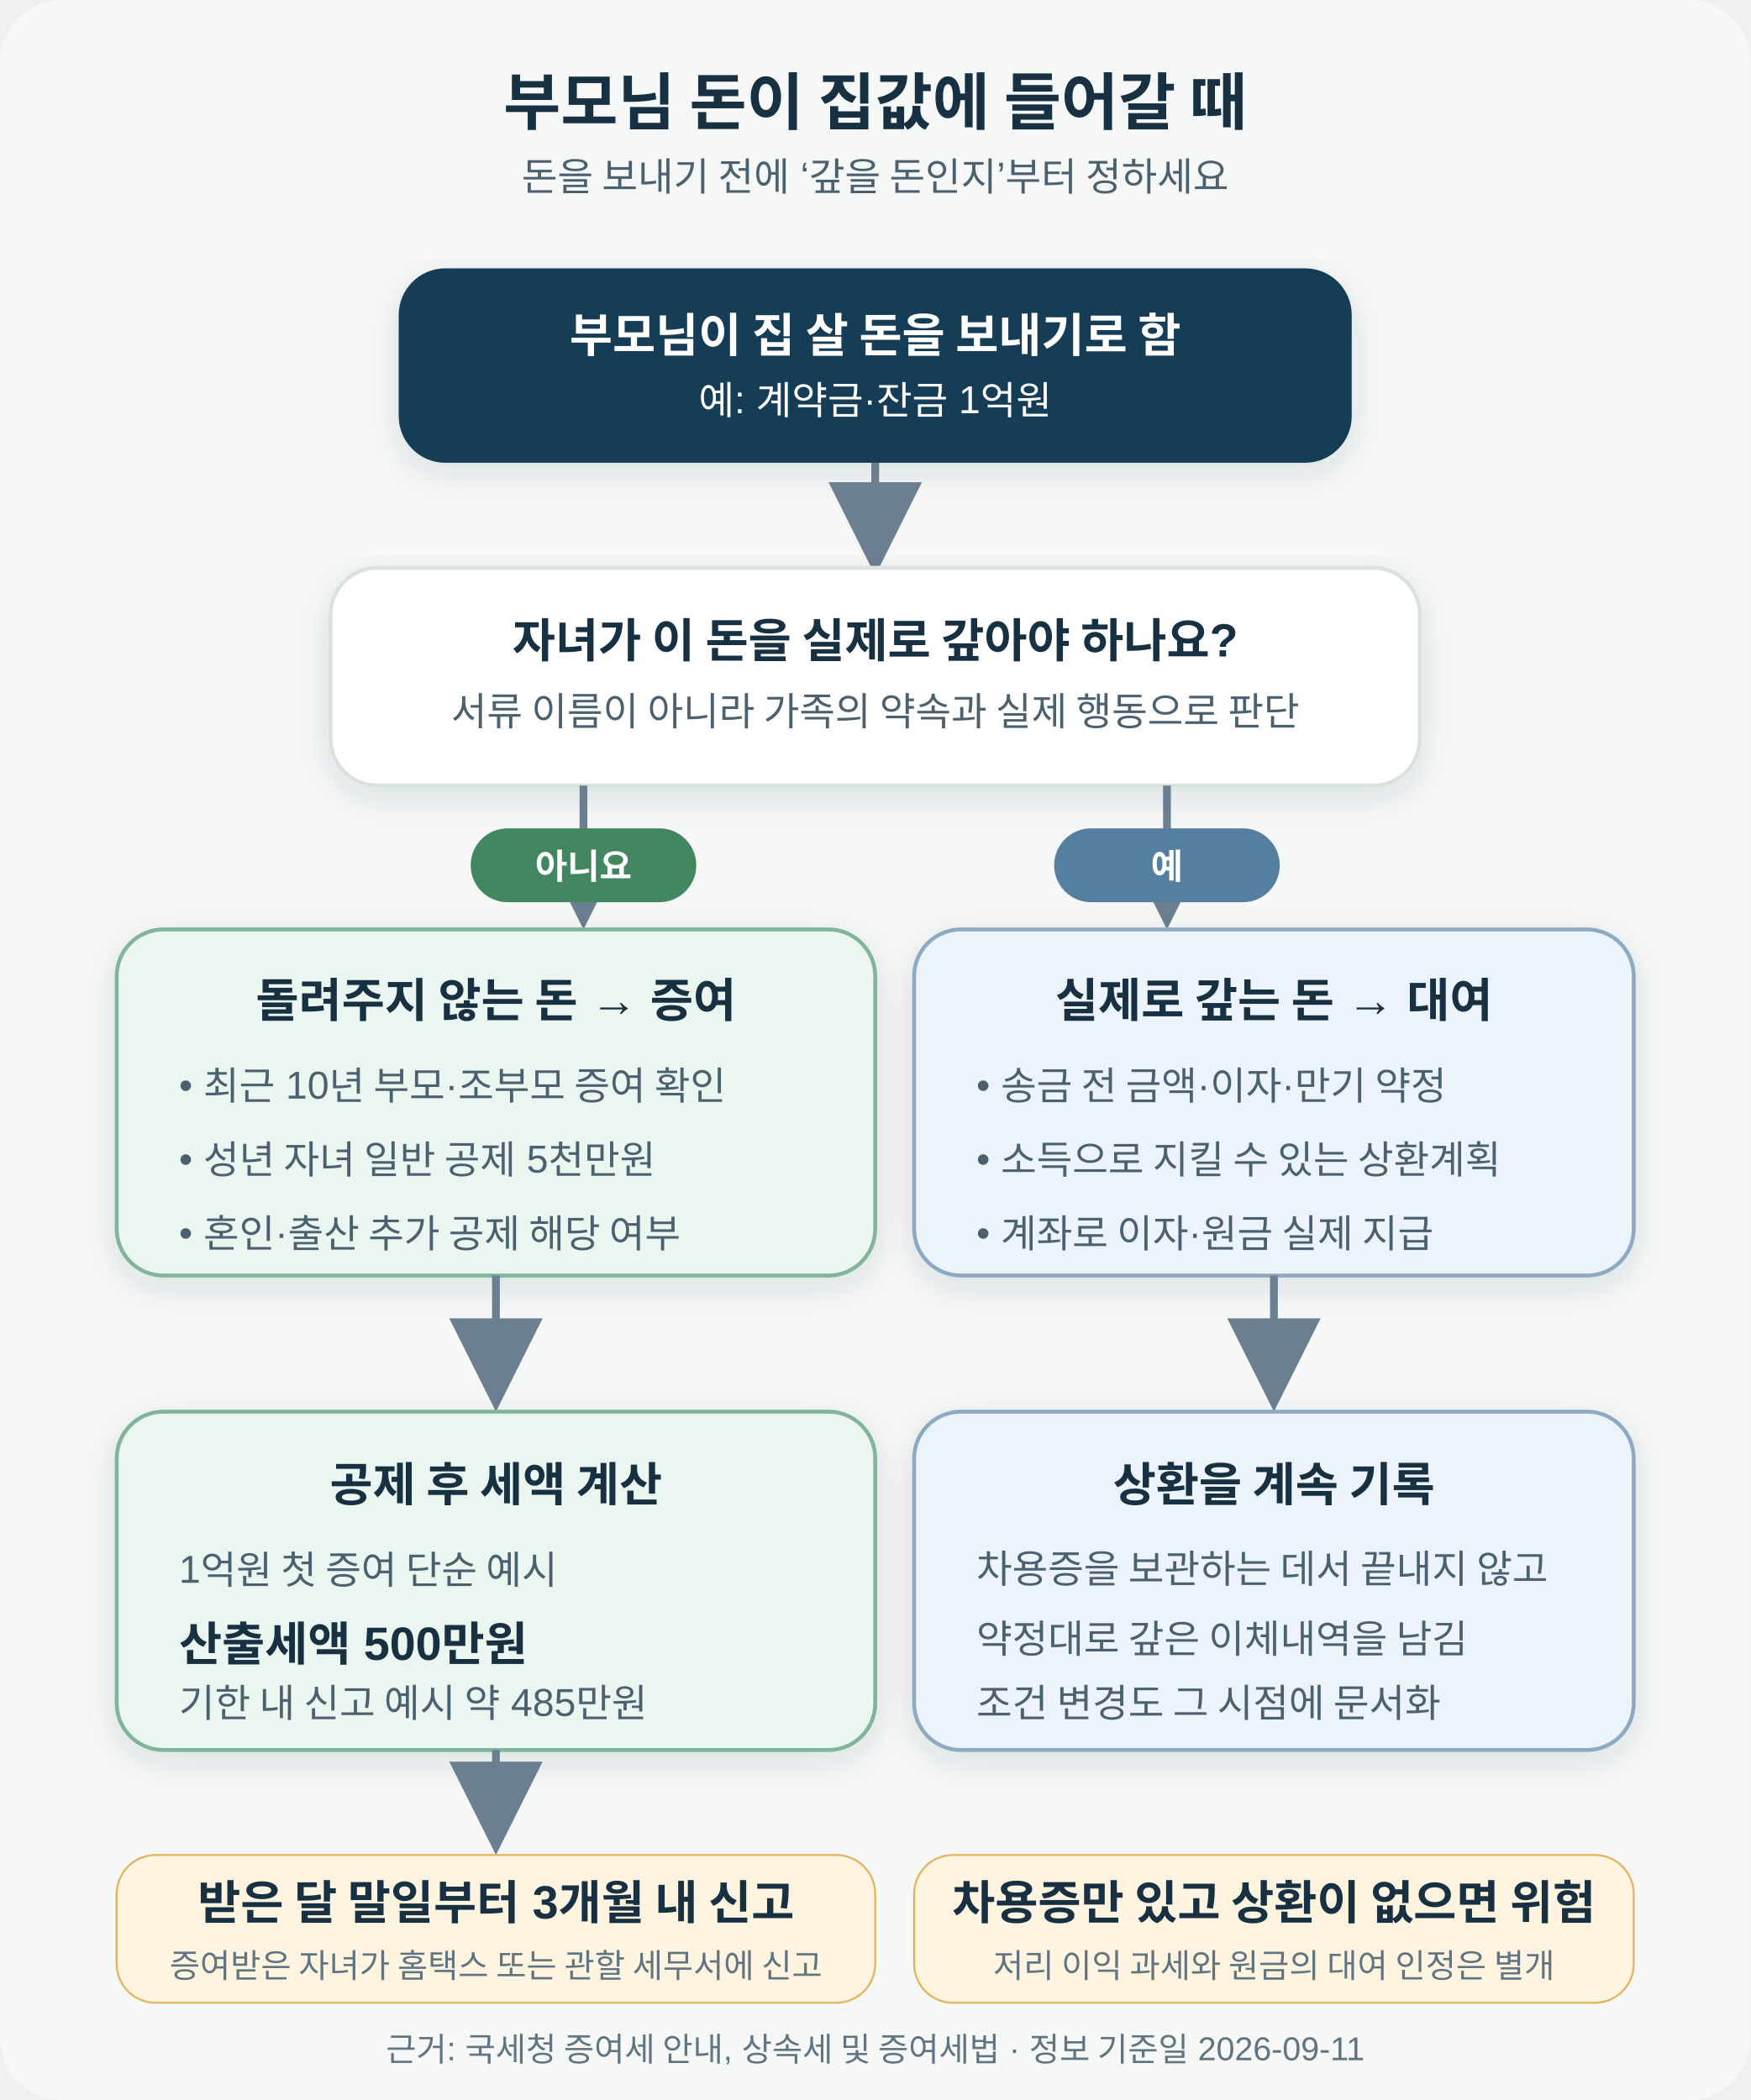
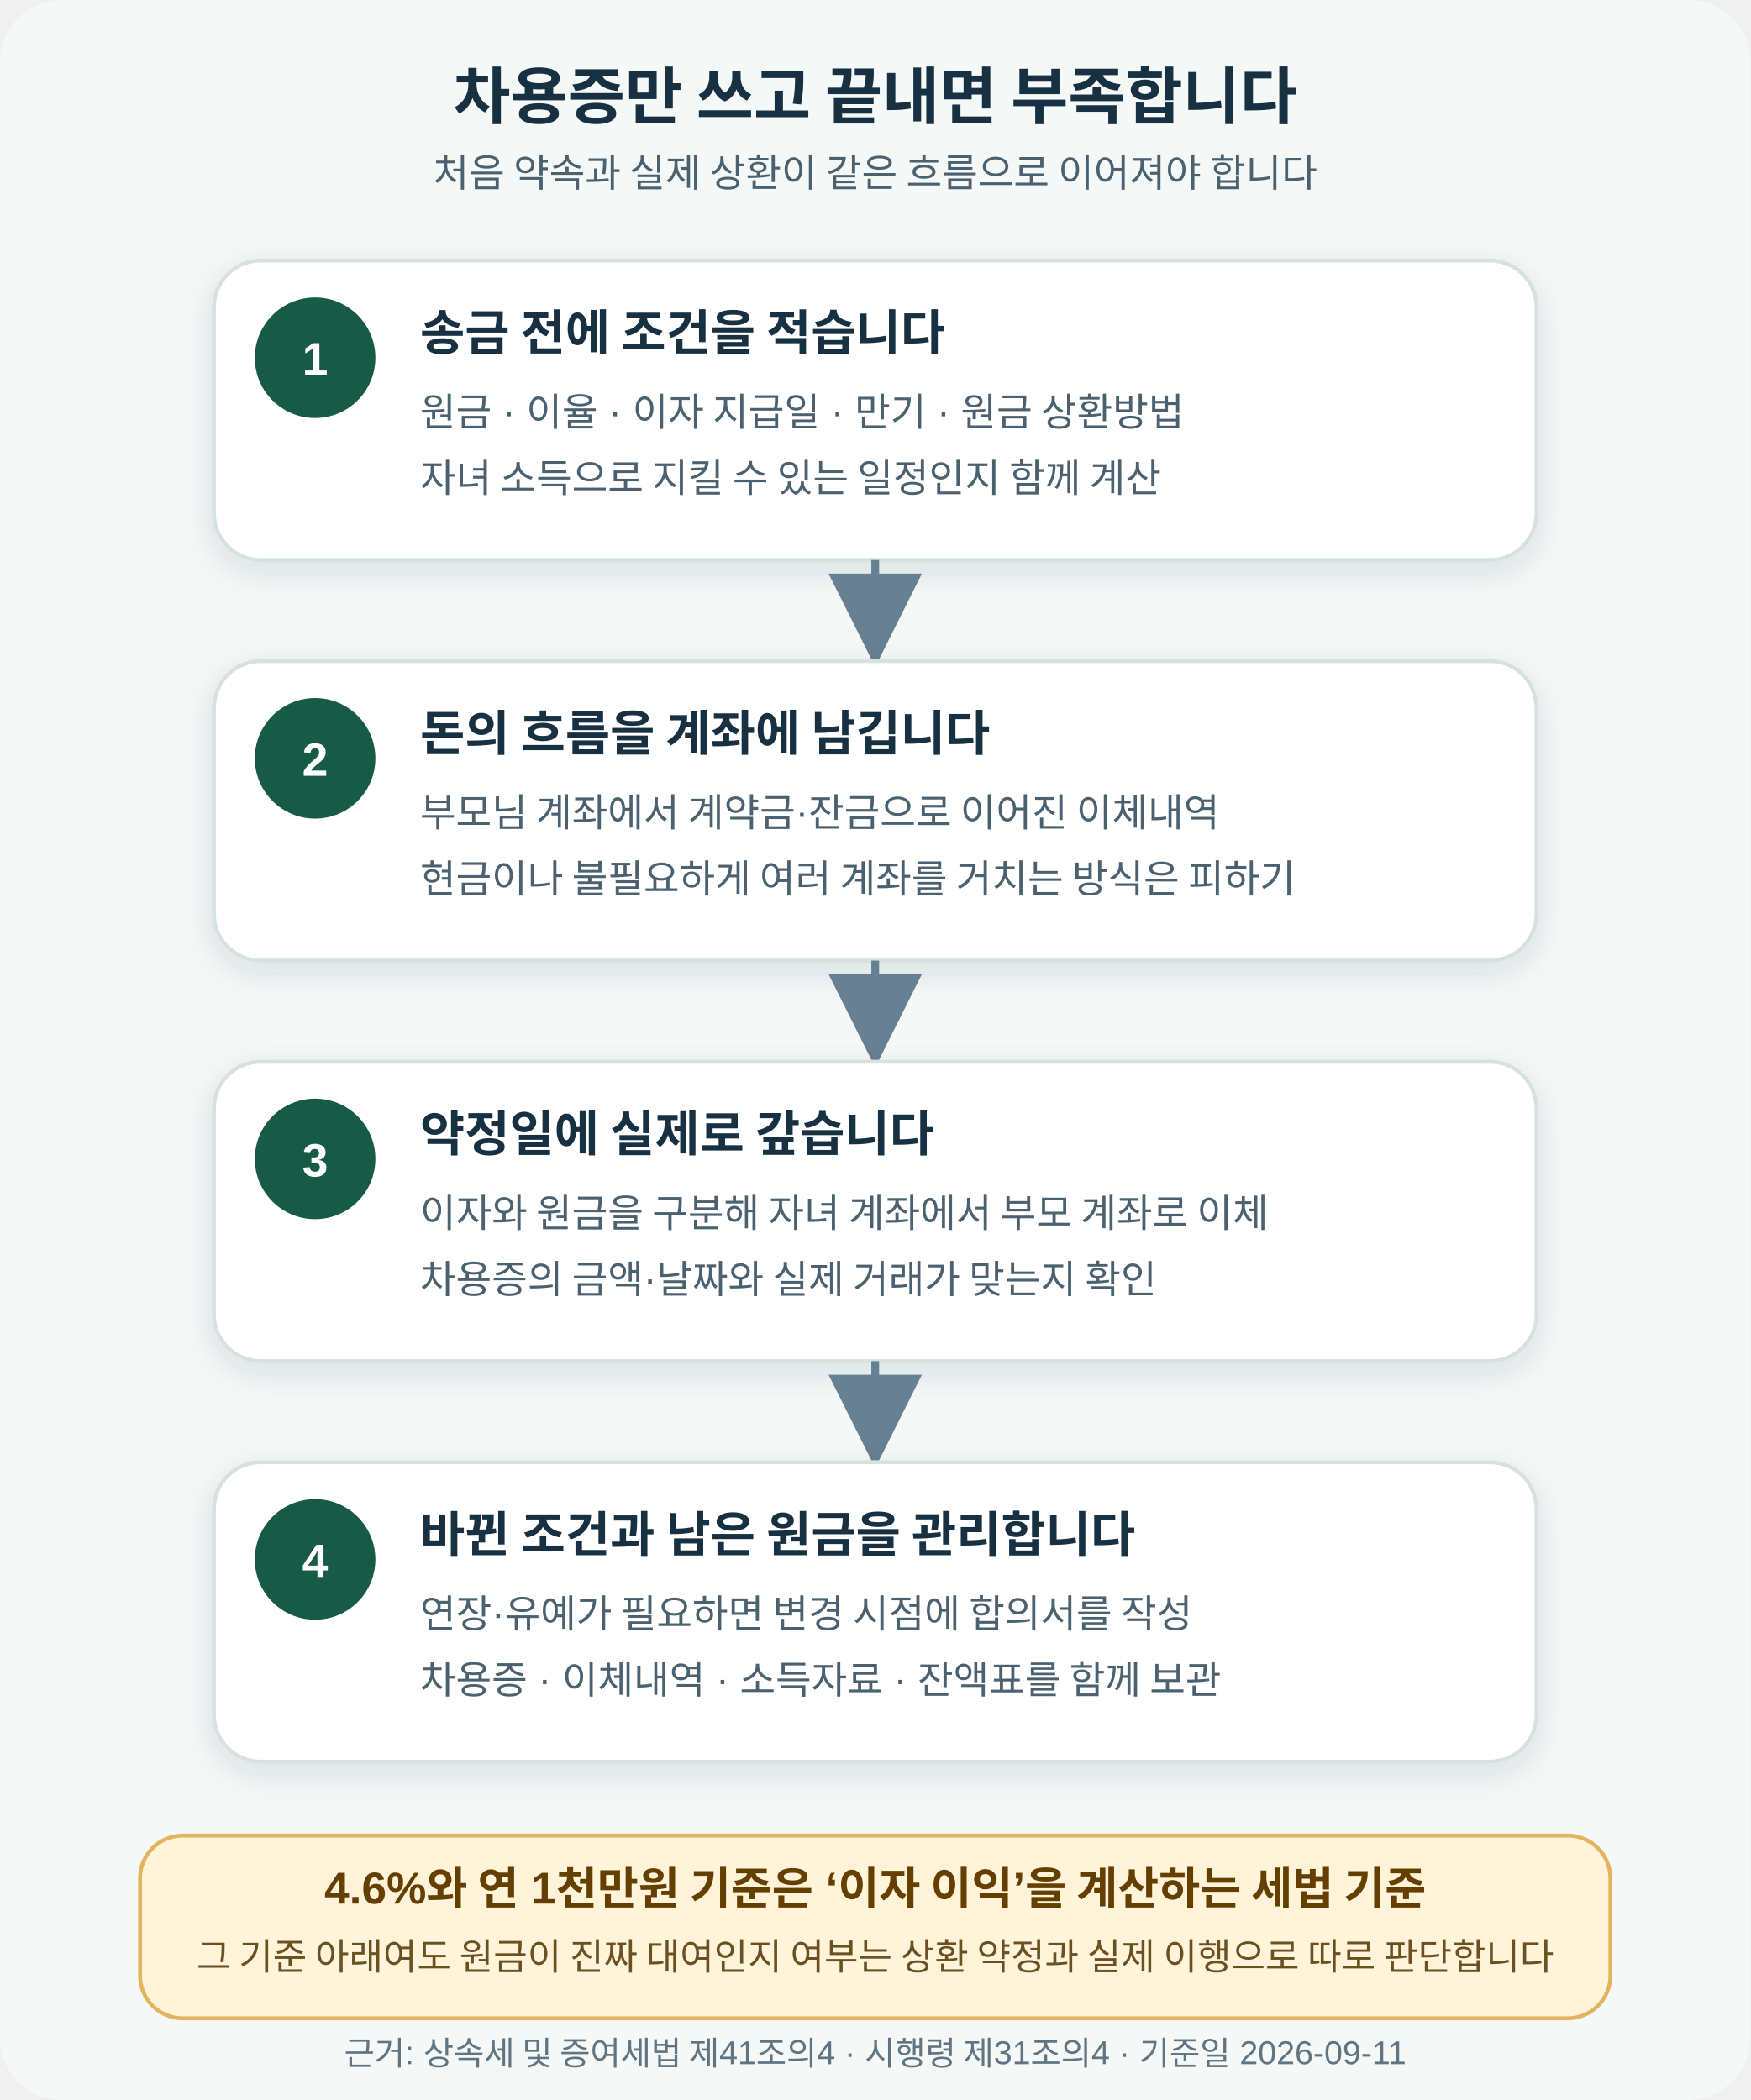
<svg xmlns="http://www.w3.org/2000/svg" width="900" height="1080" viewBox="0 0 900 1080" role="img" aria-labelledby="title desc">
  <defs>
    <filter id="shadow" x="-10%" y="-10%" width="120%" height="130%">
-       <feDropShadow dx="0" dy="5" stdDeviation="8" flood-color="#18324a" flood-opacity=".12" />
+       <feDropShadow dx="0" dy="5" stdDeviation="8" flood-color="#17384d" flood-opacity=".12" />
    </filter>
    <marker id="arrow" markerWidth="12" markerHeight="12" refX="10" refY="6" orient="auto">
-       <path d="M0 0L12 6L0 12Z" fill="#6b7f91" />
+       <path d="M0 0L12 6L0 12Z" fill="#678092" />
    </marker>
    <style>
-       .bg{fill:#f5f8f6}.card{fill:#fff;stroke:#d9e2df;stroke-width:2;filter:url(#shadow)}.start{fill:#123d57}.gift{fill:#eaf6ef;stroke:#80b59a}.loan{fill:#edf3fa;stroke:#8daac2}.warn{fill:#fff4df;stroke:#e4b35d}.h{font:700 32px Pretendard,Arial,sans-serif;fill:#173042}.t{font:600 24px Pretendard,Arial,sans-serif;fill:#173042}.s{font:400 20px Pretendard,Arial,sans-serif;fill:#4b6170}.w{fill:#fff}.line{stroke:#6b7f91;stroke-width:4;fill:none;marker-end:url(#arrow)}.pill{font:700 18px Pretendard,Arial,sans-serif;fill:#fff}.foot{font:400 17px Pretendard,Arial,sans-serif;fill:#607482}
+       .bg{fill:#f4f8f6}.card{fill:#fff;stroke:#d7e1de;stroke-width:2;filter:url(#shadow)}.num{fill:#175a46}.numtxt{font:700 24px Pretendard,Arial,sans-serif;fill:#fff}.h{font:700 32px Pretendard,Arial,sans-serif;fill:#173042}.t{font:700 25px Pretendard,Arial,sans-serif;fill:#173042}.s{font:400 20px Pretendard,Arial,sans-serif;fill:#4b6170}.line{stroke:#678092;stroke-width:4;fill:none;marker-end:url(#arrow)}.note{fill:#fff3da;stroke:#e3b35e;stroke-width:2}.noteh{font:700 23px Pretendard,Arial,sans-serif;fill:#653f00}.notes{font:500 19px Pretendard,Arial,sans-serif;fill:#6b5122}.foot{font:400 17px Pretendard,Arial,sans-serif;fill:#607482}
    </style>
  </defs>
  <rect class="bg" width="900" height="1080" rx="32" />
-   <text class="h" x="450" y="64" text-anchor="middle">부모님 돈이 집값에 들어갈 때</text>
-   <text class="s" x="450" y="98" text-anchor="middle">돈을 보내기 전에 ‘갚을 돈인지’부터 정하세요</text>
-   <rect class="start" x="205" y="138" width="490" height="100" rx="24" filter="url(#shadow)" />
-   <text class="t w" x="450" y="181" text-anchor="middle">부모님이 집 살 돈을 보내기로 함</text>
-   <text class="s w" x="450" y="213" text-anchor="middle">예: 계약금·잔금 1억원</text>
-   <path class="line" d="M450 238V288" />
-   <rect class="card" x="170" y="292" width="560" height="112" rx="24" />
-   <text class="t" x="450" y="338" text-anchor="middle">자녀가 이 돈을 실제로 갚아야 하나요?</text>
-   <text class="s" x="450" y="373" text-anchor="middle">서류 이름이 아니라 가족의 약속과 실제 행동으로 판단</text>
-   <path class="line" d="M300 404V470" />
-   <path class="line" d="M600 404V470" />
-   <rect x="242" y="426" width="116" height="38" rx="19" fill="#438761" />
-   <text class="pill" x="300" y="452" text-anchor="middle">아니요</text>
-   <rect x="542" y="426" width="116" height="38" rx="19" fill="#557f9e" />
-   <text class="pill" x="600" y="452" text-anchor="middle">예</text>
-   <rect class="card gift" x="60" y="478" width="390" height="178" rx="24" />
-   <text class="t" x="255" y="523" text-anchor="middle">돌려주지 않는 돈 → 증여</text>
-   <text class="s" x="92" y="565">• 최근 10년 부모·조부모 증여 확인</text>
-   <text class="s" x="92" y="603">• 성년 자녀 일반 공제 5천만원</text>
-   <text class="s" x="92" y="641">• 혼인·출산 추가 공제 해당 여부</text>
-   <rect class="card loan" x="470" y="478" width="370" height="178" rx="24" />
-   <text class="t" x="655" y="523" text-anchor="middle">실제로 갚는 돈 → 대여</text>
-   <text class="s" x="502" y="565">• 송금 전 금액·이자·만기 약정</text>
-   <text class="s" x="502" y="603">• 소득으로 지킬 수 있는 상환계획</text>
-   <text class="s" x="502" y="641">• 계좌로 이자·원금 실제 지급</text>
-   <path class="line" d="M255 656V718" />
-   <path class="line" d="M655 656V718" />
-   <rect class="card gift" x="60" y="726" width="390" height="174" rx="24" />
-   <text class="t" x="255" y="772" text-anchor="middle">공제 후 세액 계산</text>
-   <text class="s" x="92" y="814">1억원 첫 증여 단순 예시</text>
-   <text class="t" x="92" y="854">산출세액 500만원</text>
-   <text class="s" x="92" y="883">기한 내 신고 예시 약 485만원</text>
-   <rect class="card loan" x="470" y="726" width="370" height="174" rx="24" />
-   <text class="t" x="655" y="772" text-anchor="middle">상환을 계속 기록</text>
-   <text class="s" x="502" y="814">차용증을 보관하는 데서 끝내지 않고</text>
-   <text class="s" x="502" y="850">약정대로 갚은 이체내역을 남김</text>
-   <text class="s" x="502" y="883">조건 변경도 그 시점에 문서화</text>
-   <path class="line" d="M255 900V946" />
-   <rect class="warn" x="60" y="954" width="390" height="76" rx="20" />
-   <text class="t" x="255" y="987" text-anchor="middle">받은 달 말일부터 3개월 내 신고</text>
-   <text class="foot" x="255" y="1017" text-anchor="middle">증여받은 자녀가 홈택스 또는 관할 세무서에 신고</text>
-   <rect class="warn" x="470" y="954" width="370" height="76" rx="20" />
-   <text class="t" x="655" y="987" text-anchor="middle">차용증만 있고 상환이 없으면 위험</text>
-   <text class="foot" x="655" y="1017" text-anchor="middle">저리 이익 과세와 원금의 대여 인정은 별개</text>
-   <text class="foot" x="450" y="1060" text-anchor="middle">근거: 국세청 증여세 안내, 상속세 및 증여세법 · 정보 기준일 2026-09-11</text>
+   <text class="h" x="450" y="61" text-anchor="middle">차용증만 쓰고 끝내면 부족합니다</text>
+   <text class="s" x="450" y="96" text-anchor="middle">처음 약속과 실제 상환이 같은 흐름으로 이어져야 합니다</text>
+   <rect class="card" x="110" y="134" width="680" height="154" rx="24" />
+   <circle class="num" cx="162" cy="184" r="31" />
+   <text class="numtxt" x="162" y="193" text-anchor="middle">1</text>
+   <text class="t" x="216" y="180">송금 전에 조건을 적습니다</text>
+   <text class="s" x="216" y="219">원금 · 이율 · 이자 지급일 · 만기 · 원금 상환방법</text>
+   <text class="s" x="216" y="253">자녀 소득으로 지킬 수 있는 일정인지 함께 계산</text>
+   <path class="line" d="M450 288V335" />
+   <rect class="card" x="110" y="340" width="680" height="154" rx="24" />
+   <circle class="num" cx="162" cy="390" r="31" />
+   <text class="numtxt" x="162" y="399" text-anchor="middle">2</text>
+   <text class="t" x="216" y="386">돈의 흐름을 계좌에 남깁니다</text>
+   <text class="s" x="216" y="425">부모님 계좌에서 계약금·잔금으로 이어진 이체내역</text>
+   <text class="s" x="216" y="459">현금이나 불필요하게 여러 계좌를 거치는 방식은 피하기</text>
+   <path class="line" d="M450 494V541" />
+   <rect class="card" x="110" y="546" width="680" height="154" rx="24" />
+   <circle class="num" cx="162" cy="596" r="31" />
+   <text class="numtxt" x="162" y="605" text-anchor="middle">3</text>
+   <text class="t" x="216" y="592">약정일에 실제로 갚습니다</text>
+   <text class="s" x="216" y="631">이자와 원금을 구분해 자녀 계좌에서 부모 계좌로 이체</text>
+   <text class="s" x="216" y="665">차용증의 금액·날짜와 실제 거래가 맞는지 확인</text>
+   <path class="line" d="M450 700V747" />
+   <rect class="card" x="110" y="752" width="680" height="154" rx="24" />
+   <circle class="num" cx="162" cy="802" r="31" />
+   <text class="numtxt" x="162" y="811" text-anchor="middle">4</text>
+   <text class="t" x="216" y="798">바뀐 조건과 남은 원금을 관리합니다</text>
+   <text class="s" x="216" y="837">연장·유예가 필요하면 변경 시점에 합의서를 작성</text>
+   <text class="s" x="216" y="871">차용증 · 이체내역 · 소득자료 · 잔액표를 함께 보관</text>
+   <rect class="note" x="72" y="944" width="756" height="94" rx="22" />
+   <text class="noteh" x="450" y="979" text-anchor="middle">4.6%와 연 1천만원 기준은 ‘이자 이익’을 계산하는 세법 기준</text>
+   <text class="notes" x="450" y="1013" text-anchor="middle">그 기준 아래여도 원금이 진짜 대여인지 여부는 상환 약정과 실제 이행으로 따로 판단합니다</text>
+   <text class="foot" x="450" y="1062" text-anchor="middle">근거: 상속세 및 증여세법 제41조의4 · 시행령 제31조의4 · 기준일 2026-09-11</text>
</svg>
